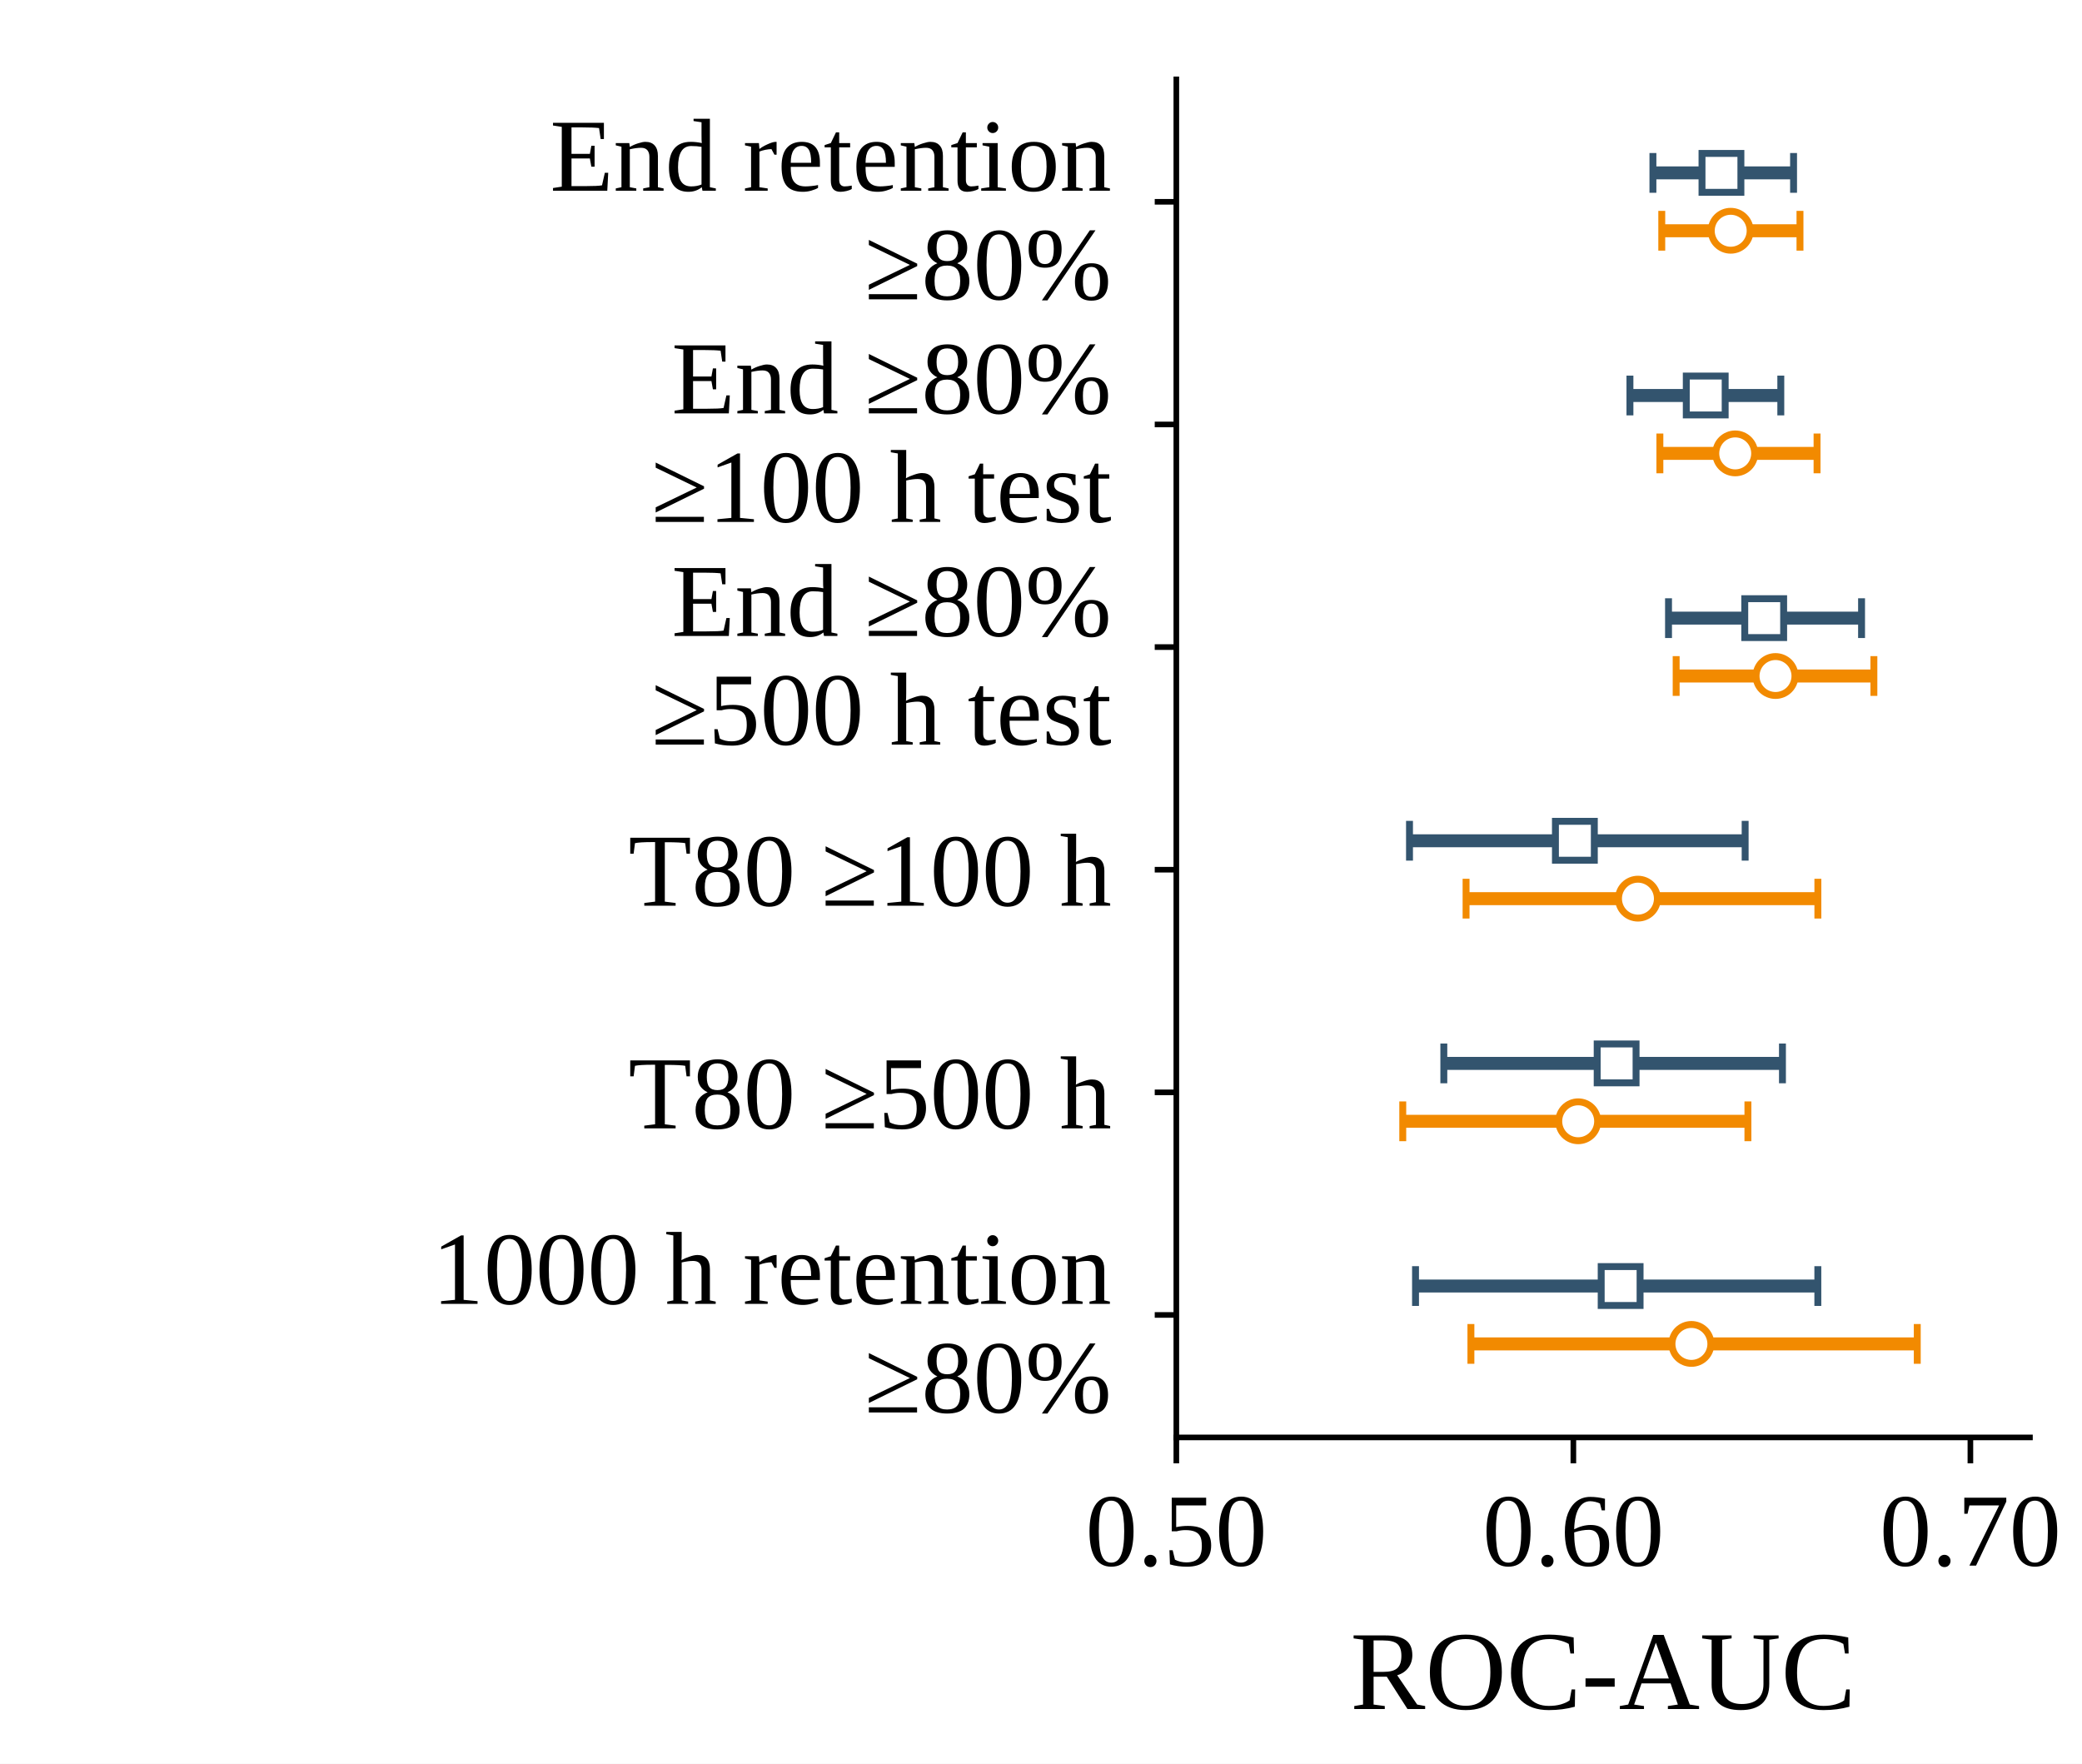
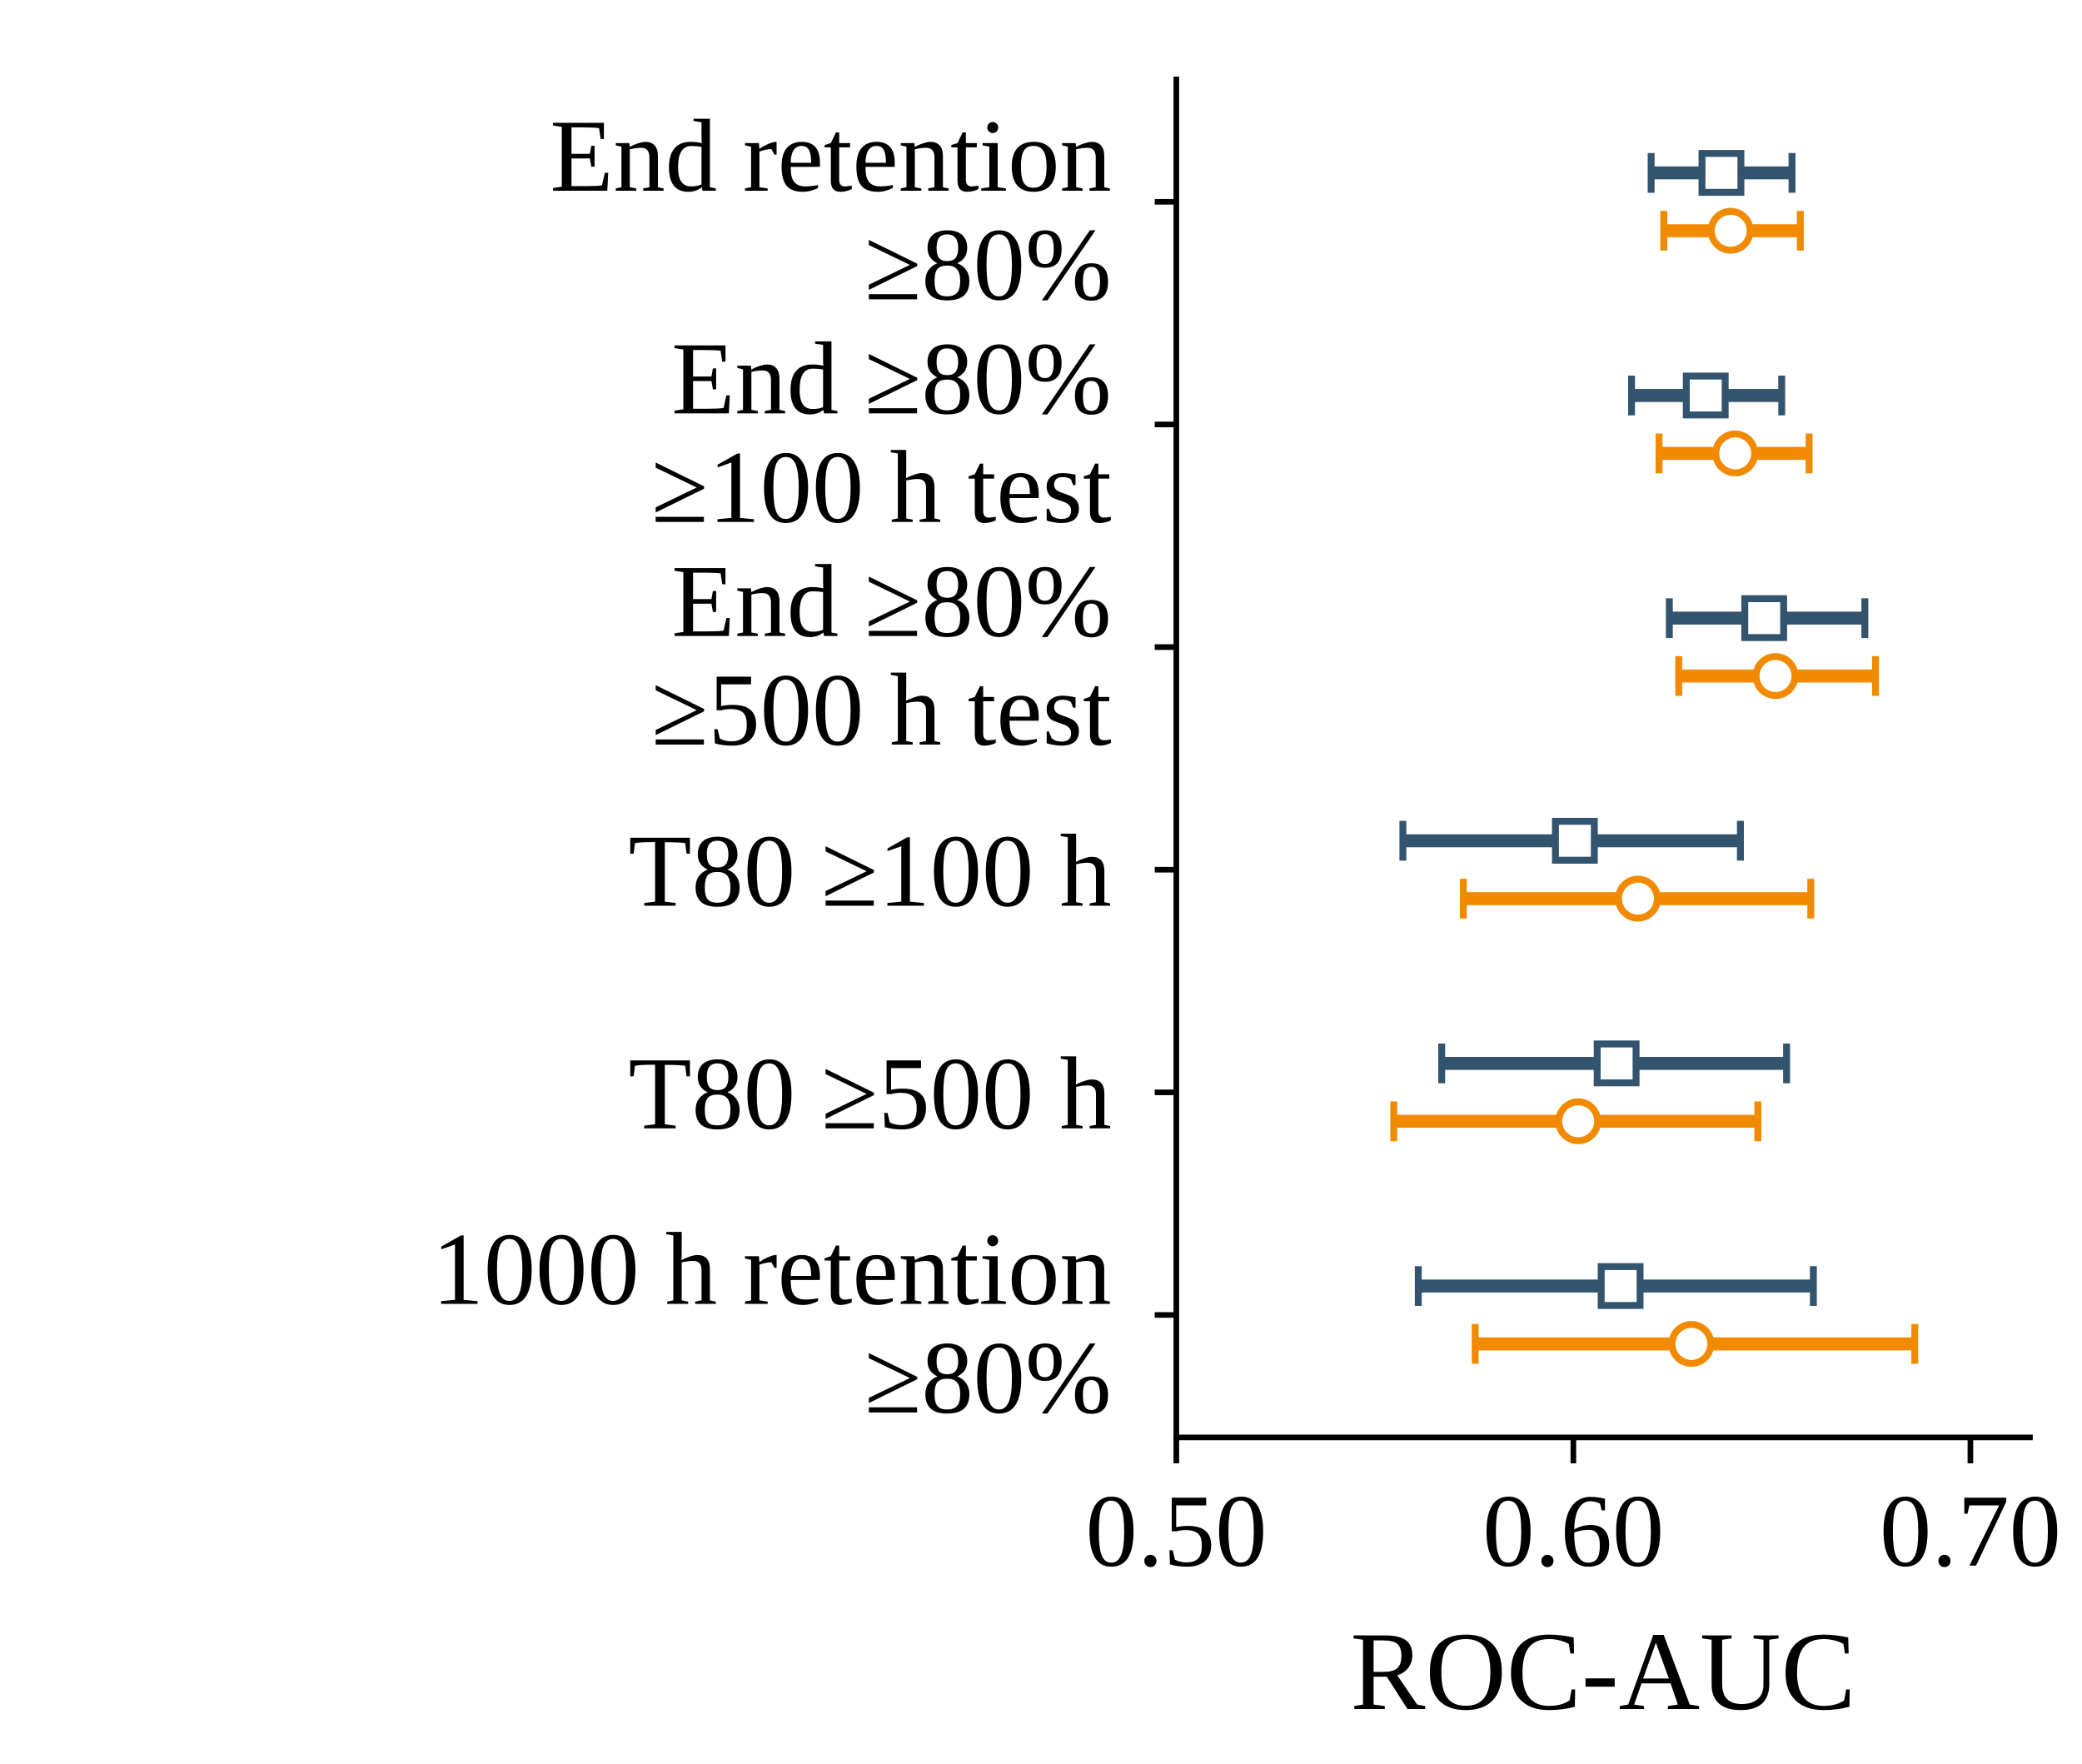
<svg xmlns="http://www.w3.org/2000/svg" xmlns:xlink="http://www.w3.org/1999/xlink" width="240.945pt" height="204.094pt" viewBox="0 0 240.945 204.094" version="1.1">
  <defs>
    <style type="text/css">*{stroke-linejoin: round; stroke-linecap: butt}</style>
  </defs>
  <g id="figure_1">
    <g id="patch_1">
      <path d="M 0 204.094  L 240.945 204.094  L 240.945 0  L 0 0  z " style="fill: #ffffff" />
    </g>
    <g id="axes_1">
      <g id="patch_2">
        <path d="M 136.134 166.337  L 234.921 166.337  L 234.921 9.184  L 136.134 9.184  z " style="fill: #ffffff" />
      </g>
      <g id="matplotlib.axis_1">
        <g id="xtick_1">
          <g id="line2d_1">
            <defs>
-               <path id="m66f5096817" d="M 0 0  L 0 3  " style="stroke: #000000; stroke-width: 0.65" />
+               <path id="mfdc95162d9" d="M 0 0  L 0 3  " style="stroke: #000000; stroke-width: 0.65" />
            </defs>
            <g>
-               <use xlink:href="#m66f5096817" x="136.134" y="166.337" style="stroke: #000000; stroke-width: 0.65" />
+               <use xlink:href="#mfdc95162d9" x="136.134" y="166.337" style="stroke: #000000; stroke-width: 0.65" />
            </g>
          </g>
          <g id="text_1">
            <text style="font-size: 12px; font-family: 'Times New Roman'; text-anchor: middle" x="136.134" y="181.17" transform="rotate(-0 136.1339 181.1695)">0.50</text>
          </g>
        </g>
        <g id="xtick_2">
          <g id="line2d_2">
            <g>
-               <use xlink:href="#m66f5096817" x="182.081" y="166.337" style="stroke: #000000; stroke-width: 0.65" />
+               <use xlink:href="#mfdc95162d9" x="182.081" y="166.337" style="stroke: #000000; stroke-width: 0.65" />
            </g>
          </g>
          <g id="text_2">
            <text style="font-size: 12px; font-family: 'Times New Roman'; text-anchor: middle" x="182.081" y="181.17" transform="rotate(-0 182.0815 181.1695)">0.60</text>
          </g>
        </g>
        <g id="xtick_3">
          <g id="line2d_3">
            <g>
-               <use xlink:href="#m66f5096817" x="228.029" y="166.337" style="stroke: #000000; stroke-width: 0.65" />
+               <use xlink:href="#mfdc95162d9" x="228.029" y="166.337" style="stroke: #000000; stroke-width: 0.65" />
            </g>
          </g>
          <g id="text_3">
            <text style="font-size: 12px; font-family: 'Times New Roman'; text-anchor: middle" x="228.029" y="181.17" transform="rotate(-0 228.0291 181.1695)">0.70</text>
          </g>
        </g>
        <g id="text_4">
          <text style="font-size: 13px; font-family: 'Times New Roman'; text-anchor: middle" x="185.528" y="197.763" transform="rotate(-0 185.5276 197.7633)">ROC-AUC</text>
        </g>
      </g>
      <g id="matplotlib.axis_2">
        <g id="ytick_1">
          <g id="line2d_4">
            <defs>
-               <path id="m6e4df8ec11" d="M 0 0  L -2.5 0  " style="stroke: #000000; stroke-width: 0.65" />
+               <path id="mb56460288b" d="M 0 0  L -2.5 0  " style="stroke: #000000; stroke-width: 0.65" />
            </defs>
            <g>
-               <use xlink:href="#m6e4df8ec11" x="136.134" y="23.354" style="stroke: #000000; stroke-width: 0.65" />
+               <use xlink:href="#mb56460288b" x="136.134" y="23.354" style="stroke: #000000; stroke-width: 0.65" />
            </g>
          </g>
          <g id="text_5">
            <text style="font-size: 12px; font-family: 'Times New Roman'" transform="translate(63.65386 22.07033)">End retention</text>
            <text style="font-size: 12px; font-family: 'Times New Roman'" transform="translate(100.0514 34.6362)">≥80%</text>
          </g>
        </g>
        <g id="ytick_2">
          <g id="line2d_5">
            <g>
-               <use xlink:href="#m6e4df8ec11" x="136.134" y="49.117" style="stroke: #000000; stroke-width: 0.65" />
+               <use xlink:href="#mb56460288b" x="136.134" y="49.117" style="stroke: #000000; stroke-width: 0.65" />
            </g>
          </g>
          <g id="text_6">
            <text style="font-size: 12px; font-family: 'Times New Roman'" transform="translate(77.72198 47.83307)">End ≥80%</text>
            <text style="font-size: 12px; font-family: 'Times New Roman'" transform="translate(75.38198 60.39895)">≥100 h test</text>
          </g>
        </g>
        <g id="ytick_3">
          <g id="line2d_6">
            <g>
-               <use xlink:href="#m6e4df8ec11" x="136.134" y="74.879" style="stroke: #000000; stroke-width: 0.65" />
+               <use xlink:href="#mb56460288b" x="136.134" y="74.879" style="stroke: #000000; stroke-width: 0.65" />
            </g>
          </g>
          <g id="text_7">
            <text style="font-size: 12px; font-family: 'Times New Roman'" transform="translate(77.72198 73.59582)">End ≥80%</text>
            <text style="font-size: 12px; font-family: 'Times New Roman'" transform="translate(75.38198 86.16169)">≥500 h test</text>
          </g>
        </g>
        <g id="ytick_4">
          <g id="line2d_7">
            <g>
-               <use xlink:href="#m6e4df8ec11" x="136.134" y="100.642" style="stroke: #000000; stroke-width: 0.65" />
+               <use xlink:href="#mb56460288b" x="136.134" y="100.642" style="stroke: #000000; stroke-width: 0.65" />
            </g>
          </g>
          <g id="text_8">
            <text style="font-size: 12px; font-family: 'Times New Roman'; text-anchor: end" x="128.634" y="104.808" transform="rotate(-0 128.6339 104.8083)">T80 ≥100 h</text>
          </g>
        </g>
        <g id="ytick_5">
          <g id="line2d_8">
            <g>
-               <use xlink:href="#m6e4df8ec11" x="136.134" y="126.405" style="stroke: #000000; stroke-width: 0.65" />
+               <use xlink:href="#mb56460288b" x="136.134" y="126.405" style="stroke: #000000; stroke-width: 0.65" />
            </g>
          </g>
          <g id="text_9">
            <text style="font-size: 12px; font-family: 'Times New Roman'; text-anchor: end" x="128.634" y="130.571" transform="rotate(-0 128.6339 130.571)">T80 ≥500 h</text>
          </g>
        </g>
        <g id="ytick_6">
          <g id="line2d_9">
            <g>
-               <use xlink:href="#m6e4df8ec11" x="136.134" y="152.167" style="stroke: #000000; stroke-width: 0.65" />
+               <use xlink:href="#mb56460288b" x="136.134" y="152.167" style="stroke: #000000; stroke-width: 0.65" />
            </g>
          </g>
          <g id="text_10">
            <text style="font-size: 12px; font-family: 'Times New Roman'" transform="translate(49.98323 150.8841)">1000 h retention</text>
            <text style="font-size: 12px; font-family: 'Times New Roman'" transform="translate(100.0514 163.4499)">≥80%</text>
          </g>
        </g>
      </g>
      <g id="patch_3">
        <path d="M 136.134 166.337  L 136.134 9.184  " style="fill: none; stroke: #000000; stroke-width: 0.65; stroke-linejoin: miter; stroke-linecap: square" />
      </g>
      <g id="patch_4">
        <path d="M 136.134 166.337  L 234.921 166.337  " style="fill: none; stroke: #000000; stroke-width: 0.65; stroke-linejoin: miter; stroke-linecap: square" />
      </g>
      <g id="LineCollection_1">
-         <path d="M 191.289 20.005  L 207.565 20.005  " clip-path="url(#p744b5e1719)" style="fill: none; stroke: #33546e; stroke-width: 1.5" />
-         <path d="M 188.629 45.767  L 206.088 45.767  " clip-path="url(#p744b5e1719)" style="fill: none; stroke: #33546e; stroke-width: 1.5" />
-         <path d="M 193.094 71.53  L 215.434 71.53  " clip-path="url(#p744b5e1719)" style="fill: none; stroke: #33546e; stroke-width: 1.5" />
-         <path d="M 163.119 97.293  L 201.962 97.293  " clip-path="url(#p744b5e1719)" style="fill: none; stroke: #33546e; stroke-width: 1.5" />
-         <path d="M 167.091 123.056  L 206.279 123.056  " clip-path="url(#p744b5e1719)" style="fill: none; stroke: #33546e; stroke-width: 1.5" />
-         <path d="M 163.816 148.818  L 210.374 148.818  " clip-path="url(#p744b5e1719)" style="fill: none; stroke: #33546e; stroke-width: 1.5" />
+         <path d="M 191.083 20.005  L 207.387 20.005  " clip-path="url(#pb8a18ee4cd)" style="fill: none; stroke: #33546e; stroke-width: 1.5" />
+         <path d="M 188.815 45.767  L 206.195 45.767  " clip-path="url(#pb8a18ee4cd)" style="fill: none; stroke: #33546e; stroke-width: 1.5" />
+         <path d="M 193.188 71.53  L 215.815 71.53  " clip-path="url(#pb8a18ee4cd)" style="fill: none; stroke: #33546e; stroke-width: 1.5" />
+         <path d="M 162.354 97.293  L 201.415 97.293  " clip-path="url(#pb8a18ee4cd)" style="fill: none; stroke: #33546e; stroke-width: 1.5" />
+         <path d="M 166.844 123.056  L 206.757 123.056  " clip-path="url(#pb8a18ee4cd)" style="fill: none; stroke: #33546e; stroke-width: 1.5" />
+         <path d="M 164.134 148.818  L 209.858 148.818  " clip-path="url(#pb8a18ee4cd)" style="fill: none; stroke: #33546e; stroke-width: 1.5" />
      </g>
      <g id="line2d_10">
        <defs>
-           <path id="m5d346c3c4c" d="M 0 2.3  L 0 -2.3  " style="stroke: #33546e; stroke-width: 0.8" />
-         </defs>
-         <g clip-path="url(#p744b5e1719)">
-           <use xlink:href="#m5d346c3c4c" x="191.289" y="20.005" style="fill: #33546e; stroke: #33546e; stroke-width: 0.8" />
-           <use xlink:href="#m5d346c3c4c" x="188.629" y="45.767" style="fill: #33546e; stroke: #33546e; stroke-width: 0.8" />
-           <use xlink:href="#m5d346c3c4c" x="193.094" y="71.53" style="fill: #33546e; stroke: #33546e; stroke-width: 0.8" />
-           <use xlink:href="#m5d346c3c4c" x="163.119" y="97.293" style="fill: #33546e; stroke: #33546e; stroke-width: 0.8" />
-           <use xlink:href="#m5d346c3c4c" x="167.091" y="123.056" style="fill: #33546e; stroke: #33546e; stroke-width: 0.8" />
-           <use xlink:href="#m5d346c3c4c" x="163.816" y="148.818" style="fill: #33546e; stroke: #33546e; stroke-width: 0.8" />
+           <path id="m807511236b" d="M 0 2.3  L 0 -2.3  " style="stroke: #33546e; stroke-width: 0.8" />
+         </defs>
+         <g clip-path="url(#pb8a18ee4cd)">
+           <use xlink:href="#m807511236b" x="191.083" y="20.005" style="fill: #33546e; stroke: #33546e; stroke-width: 0.8" />
+           <use xlink:href="#m807511236b" x="188.815" y="45.767" style="fill: #33546e; stroke: #33546e; stroke-width: 0.8" />
+           <use xlink:href="#m807511236b" x="193.188" y="71.53" style="fill: #33546e; stroke: #33546e; stroke-width: 0.8" />
+           <use xlink:href="#m807511236b" x="162.354" y="97.293" style="fill: #33546e; stroke: #33546e; stroke-width: 0.8" />
+           <use xlink:href="#m807511236b" x="166.844" y="123.056" style="fill: #33546e; stroke: #33546e; stroke-width: 0.8" />
+           <use xlink:href="#m807511236b" x="164.134" y="148.818" style="fill: #33546e; stroke: #33546e; stroke-width: 0.8" />
        </g>
      </g>
      <g id="line2d_11">
-         <g clip-path="url(#p744b5e1719)">
-           <use xlink:href="#m5d346c3c4c" x="207.565" y="20.005" style="fill: #33546e; stroke: #33546e; stroke-width: 0.8" />
-           <use xlink:href="#m5d346c3c4c" x="206.088" y="45.767" style="fill: #33546e; stroke: #33546e; stroke-width: 0.8" />
-           <use xlink:href="#m5d346c3c4c" x="215.434" y="71.53" style="fill: #33546e; stroke: #33546e; stroke-width: 0.8" />
-           <use xlink:href="#m5d346c3c4c" x="201.962" y="97.293" style="fill: #33546e; stroke: #33546e; stroke-width: 0.8" />
-           <use xlink:href="#m5d346c3c4c" x="206.279" y="123.056" style="fill: #33546e; stroke: #33546e; stroke-width: 0.8" />
-           <use xlink:href="#m5d346c3c4c" x="210.374" y="148.818" style="fill: #33546e; stroke: #33546e; stroke-width: 0.8" />
+         <g clip-path="url(#pb8a18ee4cd)">
+           <use xlink:href="#m807511236b" x="207.387" y="20.005" style="fill: #33546e; stroke: #33546e; stroke-width: 0.8" />
+           <use xlink:href="#m807511236b" x="206.195" y="45.767" style="fill: #33546e; stroke: #33546e; stroke-width: 0.8" />
+           <use xlink:href="#m807511236b" x="215.815" y="71.53" style="fill: #33546e; stroke: #33546e; stroke-width: 0.8" />
+           <use xlink:href="#m807511236b" x="201.415" y="97.293" style="fill: #33546e; stroke: #33546e; stroke-width: 0.8" />
+           <use xlink:href="#m807511236b" x="206.757" y="123.056" style="fill: #33546e; stroke: #33546e; stroke-width: 0.8" />
+           <use xlink:href="#m807511236b" x="209.858" y="148.818" style="fill: #33546e; stroke: #33546e; stroke-width: 0.8" />
        </g>
      </g>
      <g id="LineCollection_2">
-         <path d="M 192.312 26.703  L 208.308 26.703  " clip-path="url(#p744b5e1719)" style="fill: none; stroke: #f28a00; stroke-width: 1.5" />
-         <path d="M 192.093 52.466  L 210.283 52.466  " clip-path="url(#p744b5e1719)" style="fill: none; stroke: #f28a00; stroke-width: 1.5" />
-         <path d="M 193.978 78.228  L 216.861 78.228  " clip-path="url(#p744b5e1719)" style="fill: none; stroke: #f28a00; stroke-width: 1.5" />
-         <path d="M 169.665 103.991  L 210.378 103.991  " clip-path="url(#p744b5e1719)" style="fill: none; stroke: #f28a00; stroke-width: 1.5" />
-         <path d="M 162.338 129.754  L 202.282 129.754  " clip-path="url(#p744b5e1719)" style="fill: none; stroke: #f28a00; stroke-width: 1.5" />
-         <path d="M 170.225 155.517  L 221.88 155.517  " clip-path="url(#p744b5e1719)" style="fill: none; stroke: #f28a00; stroke-width: 1.5" />
+         <path d="M 192.546 26.703  L 208.347 26.703  " clip-path="url(#pb8a18ee4cd)" style="fill: none; stroke: #f28a00; stroke-width: 1.5" />
+         <path d="M 191.996 52.466  L 209.362 52.466  " clip-path="url(#pb8a18ee4cd)" style="fill: none; stroke: #f28a00; stroke-width: 1.5" />
+         <path d="M 194.276 78.228  L 217.046 78.228  " clip-path="url(#pb8a18ee4cd)" style="fill: none; stroke: #f28a00; stroke-width: 1.5" />
+         <path d="M 169.347 103.991  L 209.556 103.991  " clip-path="url(#pb8a18ee4cd)" style="fill: none; stroke: #f28a00; stroke-width: 1.5" />
+         <path d="M 161.296 129.754  L 203.434 129.754  " clip-path="url(#pb8a18ee4cd)" style="fill: none; stroke: #f28a00; stroke-width: 1.5" />
+         <path d="M 170.719 155.517  L 221.593 155.517  " clip-path="url(#pb8a18ee4cd)" style="fill: none; stroke: #f28a00; stroke-width: 1.5" />
      </g>
      <g id="line2d_12">
        <defs>
-           <path id="m3ae9bd962f" d="M 0 2.3  L 0 -2.3  " style="stroke: #f28a00; stroke-width: 0.8" />
-         </defs>
-         <g clip-path="url(#p744b5e1719)">
-           <use xlink:href="#m3ae9bd962f" x="192.312" y="26.703" style="fill: #f28a00; stroke: #f28a00; stroke-width: 0.8" />
-           <use xlink:href="#m3ae9bd962f" x="192.093" y="52.466" style="fill: #f28a00; stroke: #f28a00; stroke-width: 0.8" />
-           <use xlink:href="#m3ae9bd962f" x="193.978" y="78.228" style="fill: #f28a00; stroke: #f28a00; stroke-width: 0.8" />
-           <use xlink:href="#m3ae9bd962f" x="169.665" y="103.991" style="fill: #f28a00; stroke: #f28a00; stroke-width: 0.8" />
-           <use xlink:href="#m3ae9bd962f" x="162.338" y="129.754" style="fill: #f28a00; stroke: #f28a00; stroke-width: 0.8" />
-           <use xlink:href="#m3ae9bd962f" x="170.225" y="155.517" style="fill: #f28a00; stroke: #f28a00; stroke-width: 0.8" />
+           <path id="m3106547e0f" d="M 0 2.3  L 0 -2.3  " style="stroke: #f28a00; stroke-width: 0.8" />
+         </defs>
+         <g clip-path="url(#pb8a18ee4cd)">
+           <use xlink:href="#m3106547e0f" x="192.546" y="26.703" style="fill: #f28a00; stroke: #f28a00; stroke-width: 0.8" />
+           <use xlink:href="#m3106547e0f" x="191.996" y="52.466" style="fill: #f28a00; stroke: #f28a00; stroke-width: 0.8" />
+           <use xlink:href="#m3106547e0f" x="194.276" y="78.228" style="fill: #f28a00; stroke: #f28a00; stroke-width: 0.8" />
+           <use xlink:href="#m3106547e0f" x="169.347" y="103.991" style="fill: #f28a00; stroke: #f28a00; stroke-width: 0.8" />
+           <use xlink:href="#m3106547e0f" x="161.296" y="129.754" style="fill: #f28a00; stroke: #f28a00; stroke-width: 0.8" />
+           <use xlink:href="#m3106547e0f" x="170.719" y="155.517" style="fill: #f28a00; stroke: #f28a00; stroke-width: 0.8" />
        </g>
      </g>
      <g id="line2d_13">
-         <g clip-path="url(#p744b5e1719)">
-           <use xlink:href="#m3ae9bd962f" x="208.308" y="26.703" style="fill: #f28a00; stroke: #f28a00; stroke-width: 0.8" />
-           <use xlink:href="#m3ae9bd962f" x="210.283" y="52.466" style="fill: #f28a00; stroke: #f28a00; stroke-width: 0.8" />
-           <use xlink:href="#m3ae9bd962f" x="216.861" y="78.228" style="fill: #f28a00; stroke: #f28a00; stroke-width: 0.8" />
-           <use xlink:href="#m3ae9bd962f" x="210.378" y="103.991" style="fill: #f28a00; stroke: #f28a00; stroke-width: 0.8" />
-           <use xlink:href="#m3ae9bd962f" x="202.282" y="129.754" style="fill: #f28a00; stroke: #f28a00; stroke-width: 0.8" />
-           <use xlink:href="#m3ae9bd962f" x="221.88" y="155.517" style="fill: #f28a00; stroke: #f28a00; stroke-width: 0.8" />
+         <g clip-path="url(#pb8a18ee4cd)">
+           <use xlink:href="#m3106547e0f" x="208.347" y="26.703" style="fill: #f28a00; stroke: #f28a00; stroke-width: 0.8" />
+           <use xlink:href="#m3106547e0f" x="209.362" y="52.466" style="fill: #f28a00; stroke: #f28a00; stroke-width: 0.8" />
+           <use xlink:href="#m3106547e0f" x="217.046" y="78.228" style="fill: #f28a00; stroke: #f28a00; stroke-width: 0.8" />
+           <use xlink:href="#m3106547e0f" x="209.556" y="103.991" style="fill: #f28a00; stroke: #f28a00; stroke-width: 0.8" />
+           <use xlink:href="#m3106547e0f" x="203.434" y="129.754" style="fill: #f28a00; stroke: #f28a00; stroke-width: 0.8" />
+           <use xlink:href="#m3106547e0f" x="221.593" y="155.517" style="fill: #f28a00; stroke: #f28a00; stroke-width: 0.8" />
        </g>
      </g>
      <g id="line2d_14">
        <defs>
-           <path id="mfbc08fe016" d="M -2.25 2.25  L 2.25 2.25  L 2.25 -2.25  L -2.25 -2.25  z " style="stroke: #33546e; stroke-width: 0.8; stroke-linejoin: miter" />
-         </defs>
-         <g clip-path="url(#p744b5e1719)">
-           <use xlink:href="#mfbc08fe016" x="199.219" y="20.005" style="fill: #ffffff; stroke: #33546e; stroke-width: 0.8; stroke-linejoin: miter" />
-           <use xlink:href="#mfbc08fe016" x="197.4" y="45.767" style="fill: #ffffff; stroke: #33546e; stroke-width: 0.8; stroke-linejoin: miter" />
-           <use xlink:href="#mfbc08fe016" x="204.167" y="71.53" style="fill: #ffffff; stroke: #33546e; stroke-width: 0.8; stroke-linejoin: miter" />
-           <use xlink:href="#mfbc08fe016" x="182.257" y="97.293" style="fill: #ffffff; stroke: #33546e; stroke-width: 0.8; stroke-linejoin: miter" />
-           <use xlink:href="#mfbc08fe016" x="187.088" y="123.056" style="fill: #ffffff; stroke: #33546e; stroke-width: 0.8; stroke-linejoin: miter" />
-           <use xlink:href="#mfbc08fe016" x="187.552" y="148.818" style="fill: #ffffff; stroke: #33546e; stroke-width: 0.8; stroke-linejoin: miter" />
+           <path id="m77c895a045" d="M -2.25 2.25  L 2.25 2.25  L 2.25 -2.25  L -2.25 -2.25  z " style="stroke: #33546e; stroke-width: 0.8; stroke-linejoin: miter" />
+         </defs>
+         <g clip-path="url(#pb8a18ee4cd)">
+           <use xlink:href="#m77c895a045" x="199.219" y="20.005" style="fill: #ffffff; stroke: #33546e; stroke-width: 0.8; stroke-linejoin: miter" />
+           <use xlink:href="#m77c895a045" x="197.4" y="45.767" style="fill: #ffffff; stroke: #33546e; stroke-width: 0.8; stroke-linejoin: miter" />
+           <use xlink:href="#m77c895a045" x="204.167" y="71.53" style="fill: #ffffff; stroke: #33546e; stroke-width: 0.8; stroke-linejoin: miter" />
+           <use xlink:href="#m77c895a045" x="182.257" y="97.293" style="fill: #ffffff; stroke: #33546e; stroke-width: 0.8; stroke-linejoin: miter" />
+           <use xlink:href="#m77c895a045" x="187.088" y="123.056" style="fill: #ffffff; stroke: #33546e; stroke-width: 0.8; stroke-linejoin: miter" />
+           <use xlink:href="#m77c895a045" x="187.552" y="148.818" style="fill: #ffffff; stroke: #33546e; stroke-width: 0.8; stroke-linejoin: miter" />
        </g>
      </g>
      <g id="line2d_15">
        <defs>
-           <path id="m448952eb31" d="M 0 2.25  C 0.597 2.25 1.169 2.013 1.591 1.591  C 2.013 1.169 2.25 0.597 2.25 0  C 2.25 -0.597 2.013 -1.169 1.591 -1.591  C 1.169 -2.013 0.597 -2.25 0 -2.25  C -0.597 -2.25 -1.169 -2.013 -1.591 -1.591  C -2.013 -1.169 -2.25 -0.597 -2.25 0  C -2.25 0.597 -2.013 1.169 -1.591 1.591  C -1.169 2.013 -0.597 2.25 0 2.25  z " style="stroke: #f28a00; stroke-width: 0.8" />
-         </defs>
-         <g clip-path="url(#p744b5e1719)">
-           <use xlink:href="#m448952eb31" x="200.29" y="26.703" style="fill: #ffffff; stroke: #f28a00; stroke-width: 0.8" />
-           <use xlink:href="#m448952eb31" x="200.813" y="52.466" style="fill: #ffffff; stroke: #f28a00; stroke-width: 0.8" />
-           <use xlink:href="#m448952eb31" x="205.476" y="78.228" style="fill: #ffffff; stroke: #f28a00; stroke-width: 0.8" />
-           <use xlink:href="#m448952eb31" x="189.556" y="103.991" style="fill: #ffffff; stroke: #f28a00; stroke-width: 0.8" />
-           <use xlink:href="#m448952eb31" x="182.641" y="129.754" style="fill: #ffffff; stroke: #f28a00; stroke-width: 0.8" />
-           <use xlink:href="#m448952eb31" x="195.743" y="155.517" style="fill: #ffffff; stroke: #f28a00; stroke-width: 0.8" />
+           <path id="ma9c7c9dada" d="M 0 2.25  C 0.597 2.25 1.169 2.013 1.591 1.591  C 2.013 1.169 2.25 0.597 2.25 0  C 2.25 -0.597 2.013 -1.169 1.591 -1.591  C 1.169 -2.013 0.597 -2.25 0 -2.25  C -0.597 -2.25 -1.169 -2.013 -1.591 -1.591  C -2.013 -1.169 -2.25 -0.597 -2.25 0  C -2.25 0.597 -2.013 1.169 -1.591 1.591  C -1.169 2.013 -0.597 2.25 0 2.25  z " style="stroke: #f28a00; stroke-width: 0.8" />
+         </defs>
+         <g clip-path="url(#pb8a18ee4cd)">
+           <use xlink:href="#ma9c7c9dada" x="200.29" y="26.703" style="fill: #ffffff; stroke: #f28a00; stroke-width: 0.8" />
+           <use xlink:href="#ma9c7c9dada" x="200.813" y="52.466" style="fill: #ffffff; stroke: #f28a00; stroke-width: 0.8" />
+           <use xlink:href="#ma9c7c9dada" x="205.476" y="78.228" style="fill: #ffffff; stroke: #f28a00; stroke-width: 0.8" />
+           <use xlink:href="#ma9c7c9dada" x="189.556" y="103.991" style="fill: #ffffff; stroke: #f28a00; stroke-width: 0.8" />
+           <use xlink:href="#ma9c7c9dada" x="182.641" y="129.754" style="fill: #ffffff; stroke: #f28a00; stroke-width: 0.8" />
+           <use xlink:href="#ma9c7c9dada" x="195.743" y="155.517" style="fill: #ffffff; stroke: #f28a00; stroke-width: 0.8" />
        </g>
      </g>
    </g>
  </g>
  <defs>
-     <clipPath id="p744b5e1719">
+     <clipPath id="pb8a18ee4cd">
      <rect x="136.134" y="9.184" width="98.787" height="157.153" />
    </clipPath>
  </defs>
</svg>
